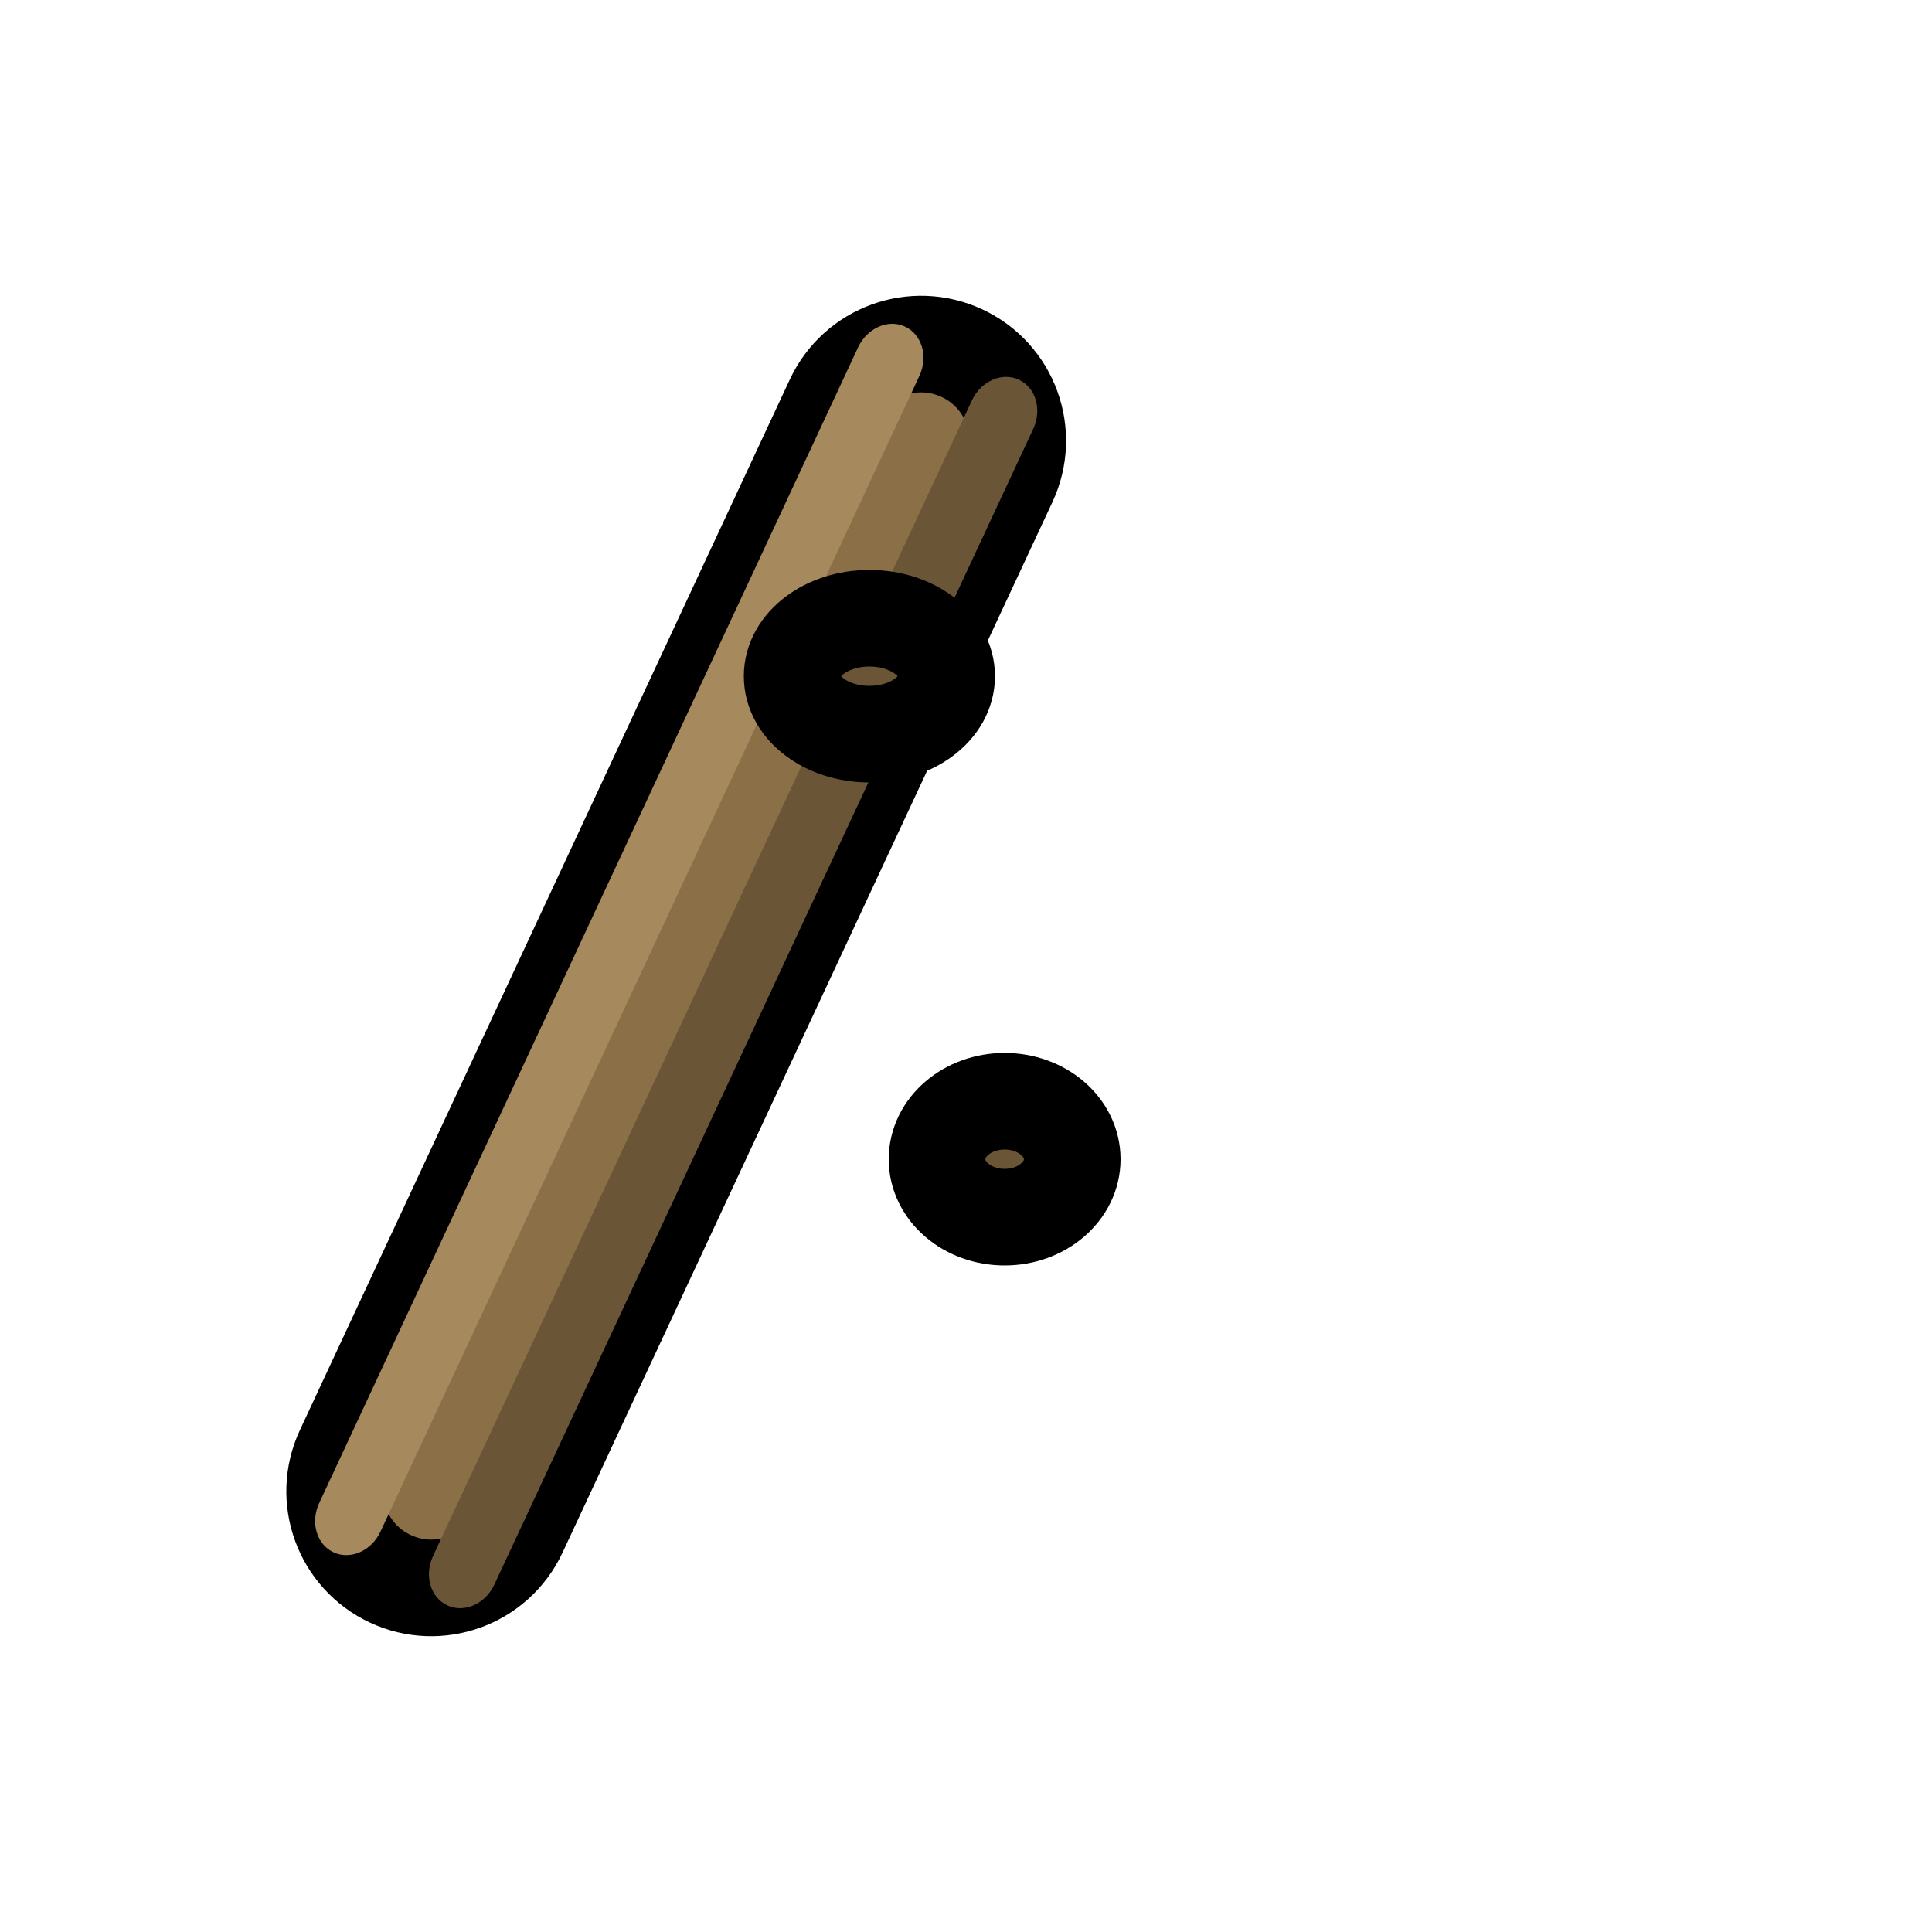
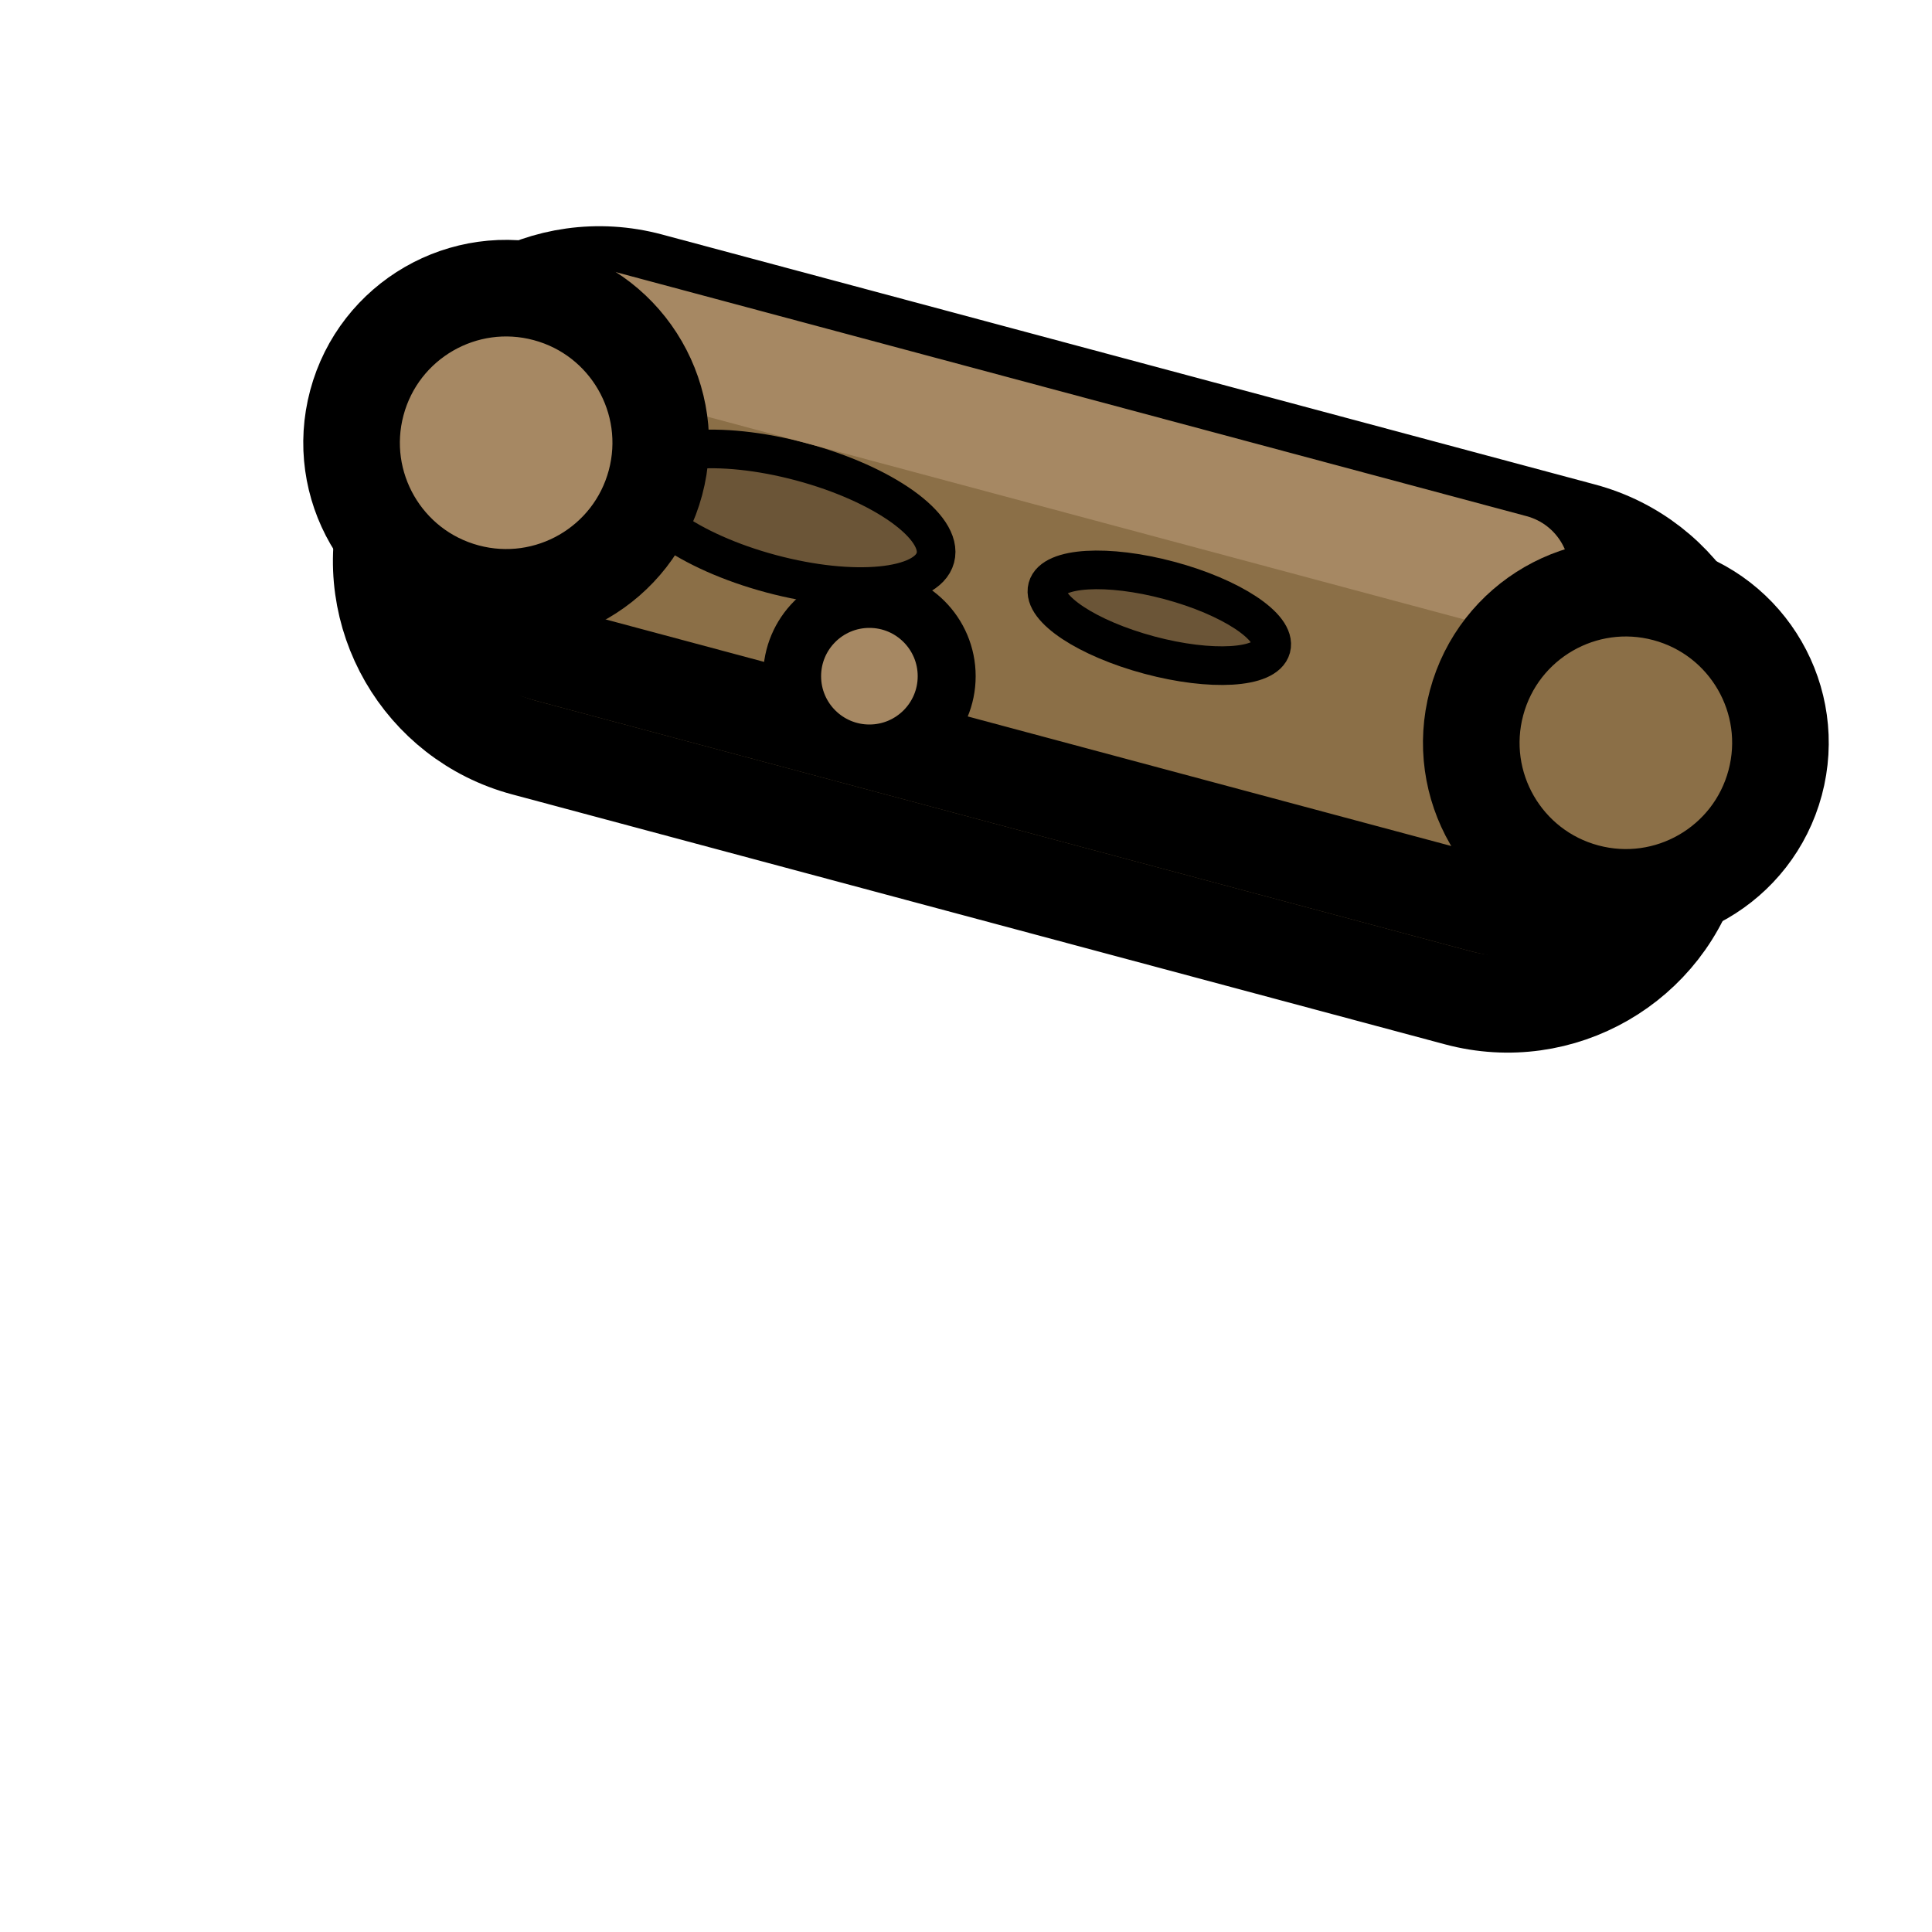
<svg xmlns="http://www.w3.org/2000/svg" viewBox="0 0 100 100">
-   <rect x="30" y="15" width="10" height="70" rx="5" fill="#8B6F47" stroke="#000" stroke-width="5" transform="rotate(25 35 50)" />
-   <rect x="30" y="15" width="3.5" height="70" rx="2" fill="#A68A5E" stroke="none" transform="rotate(25 35 50)" />
-   <rect x="36.5" y="15" width="3.5" height="70" rx="2" fill="#6B5537" stroke="none" transform="rotate(25 35 50)" />
-   <ellipse cx="45" cy="35" rx="4" ry="3" fill="#6B5537" stroke="#000" stroke-width="5" />
-   <ellipse cx="52" cy="60" rx="3.5" ry="3" fill="#6B5537" stroke="#000" stroke-width="5" />
+   <rect x="15" y="25" width="70" height="20" rx="10" ry="10" fill="#6B5537" stroke="#000" stroke-width="5" transform="rotate(15 50 50)" />
+   <rect x="15" y="20" width="70" height="20" rx="10" ry="10" fill="#8B6F47" stroke="#000" stroke-width="5" transform="rotate(15 50 50)" />
+   <ellipse cx="35" cy="30" rx="8" ry="3" fill="#6B5537" stroke="#000" stroke-width="2" transform="rotate(15 50 50)" />
+   <ellipse cx="55" cy="30" rx="6" ry="2" fill="#6B5537" stroke="#000" stroke-width="2" transform="rotate(15 50 50)" />
+   <circle cx="45" cy="35" r="4" fill="#A68863" stroke="#000" stroke-width="3" />
+   <rect x="15" y="20" width="60" height="6" rx="3" ry="3" fill="#A68863" stroke="none" transform="rotate(15 50 50)" />
+   <circle cx="20" cy="30" r="8" fill="#A68863" stroke="#000" stroke-width="5" transform="rotate(15 50 50)" />
+   <circle cx="80" cy="30" r="8" fill="#8B6F47" stroke="#000" stroke-width="5" transform="rotate(15 50 50)" />
</svg>
